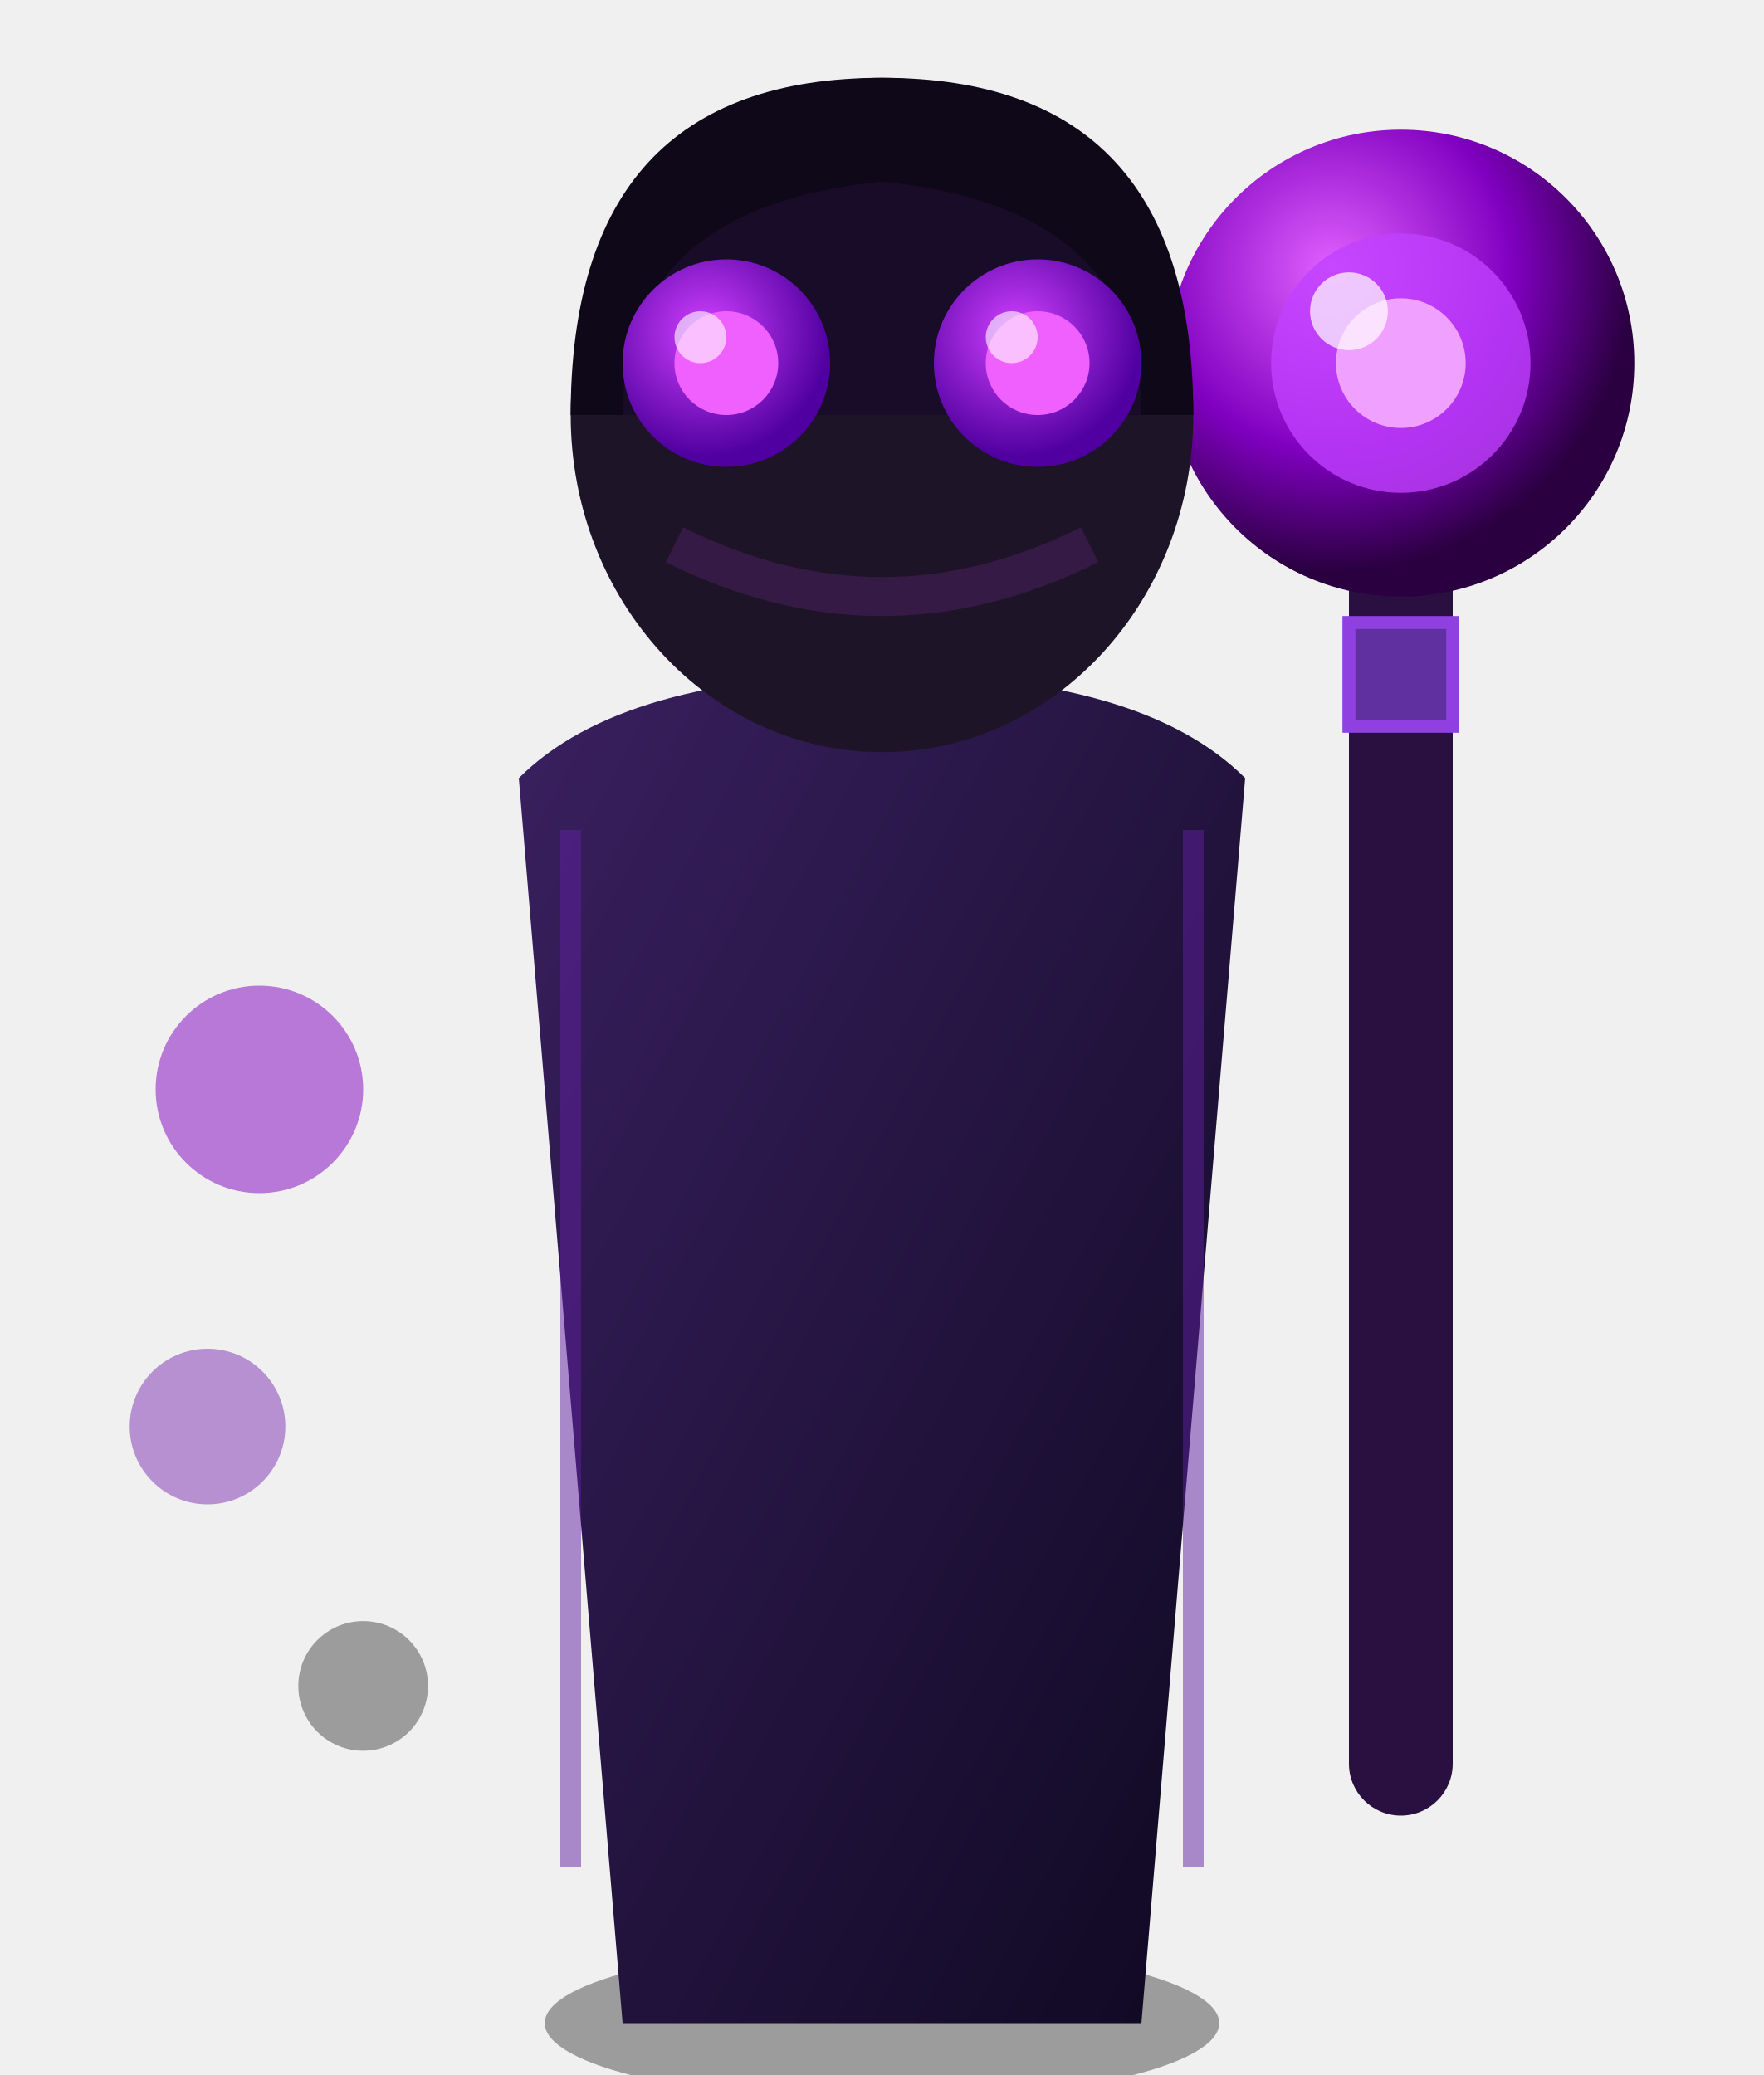
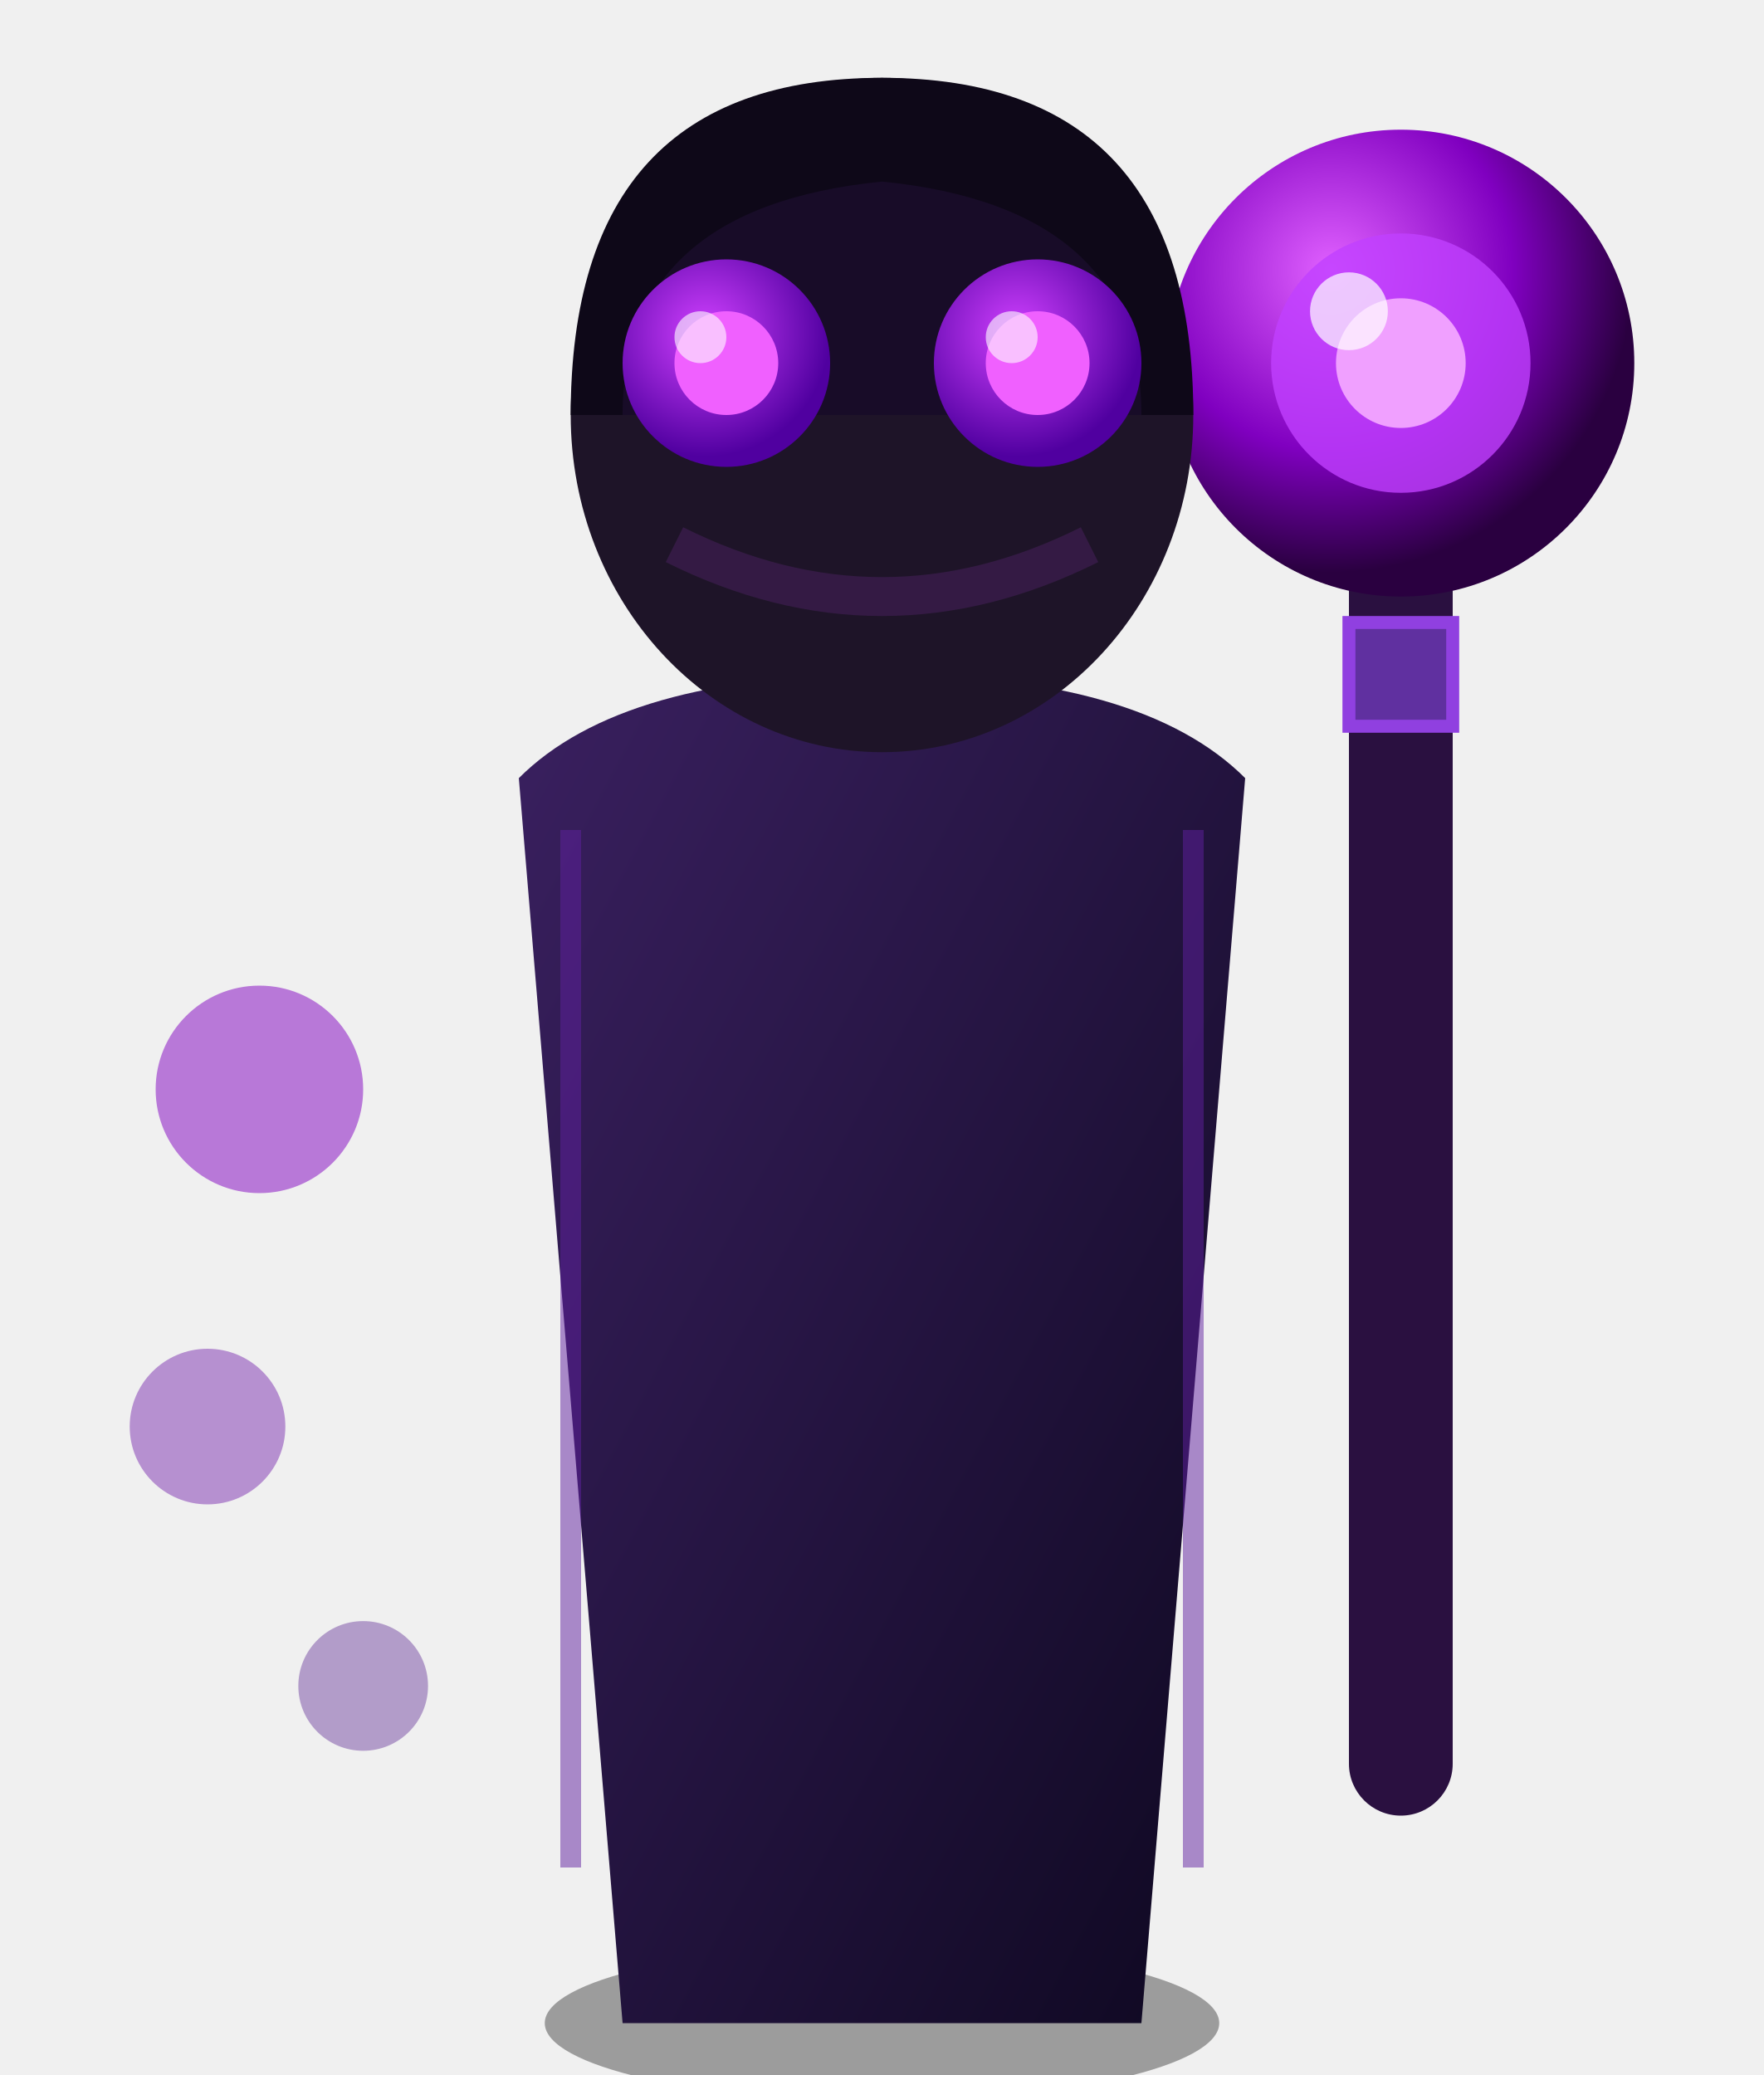
<svg xmlns="http://www.w3.org/2000/svg" width="68" height="80" viewBox="0 0 68 80">
  <defs>
    <linearGradient id="rb" x1="0%" y1="0%" x2="100%" y2="100%">
      <stop offset="0%" stop-color="#3a2060" />
      <stop offset="100%" stop-color="#0e0820" />
    </linearGradient>
    <radialGradient id="orb" cx="35%" cy="30%" r="65%">
      <stop offset="0%" stop-color="#e060ff" />
      <stop offset="60%" stop-color="#8000c0" />
      <stop offset="100%" stop-color="#2a0040" />
    </radialGradient>
    <radialGradient id="eye" cx="40%" cy="35%" r="60%">
      <stop offset="0%" stop-color="#d040ff" />
      <stop offset="100%" stop-color="#5000a0" />
    </radialGradient>
  </defs>
  <ellipse cx="34" cy="78" rx="13" ry="3" fill="rgba(0,0,0,0.35)" />
  <path d="M20 30 L24 78 L44 78 L48 30 Q44 26 34 26 Q24 26 20 30Z" fill="url(#rb)" />
  <path d="M22 32 L22 72" stroke="#6020a0" stroke-width="0.8" opacity="0.5" />
  <path d="M46 32 L46 72" stroke="#6020a0" stroke-width="0.8" opacity="0.5" />
  <rect x="52" y="18" width="4" height="52" rx="2" fill="#2a1040" />
  <rect x="52" y="24" width="4" height="4" rx="0" fill="#6030a0" stroke="#9040e0" stroke-width="0.5" />
  <circle cx="54" cy="14" r="9" fill="url(#orb)" />
  <circle cx="54" cy="14" r="5" fill="#c040ff" opacity="0.8" />
  <circle cx="54" cy="14" r="2.5" fill="#f0a0ff" />
  <circle cx="52" cy="12" r="1.5" fill="#ffffff" opacity="0.7" />
  <circle cx="10" cy="42" r="4" fill="#8000c0" opacity="0.5" />
  <circle cx="8" cy="55" r="3" fill="#6000a0" opacity="0.4" />
-   <circle cx="14" cy="65" r="2.5" fill="#4000800" opacity="0.35" />
+   <circle cx="14" cy="65" r="2.5" fill="#400080" opacity="0.35" />
  <ellipse cx="34" cy="16" rx="12" ry="13" fill="#1e1428" />
  <path d="M22 16 Q22 3 34 3 Q46 3 46 16Z" fill="#0e0818" />
  <path d="M24 16 Q24 8 34 7 Q44 8 44 16Z" fill="#180c28" />
  <circle cx="28" cy="14" r="4" fill="url(#eye)" />
  <circle cx="28" cy="14" r="2" fill="#f060ff" />
  <circle cx="40" cy="14" r="4" fill="url(#eye)" />
  <circle cx="40" cy="14" r="2" fill="#f060ff" />
  <circle cx="27" cy="13" r="1" fill="#ffffff" opacity="0.6" />
  <circle cx="39" cy="13" r="1" fill="#ffffff" opacity="0.6" />
  <path d="M26 21 Q34 25 42 21" fill="none" stroke="#4a2060" stroke-width="1.5" opacity="0.5" />
</svg>
